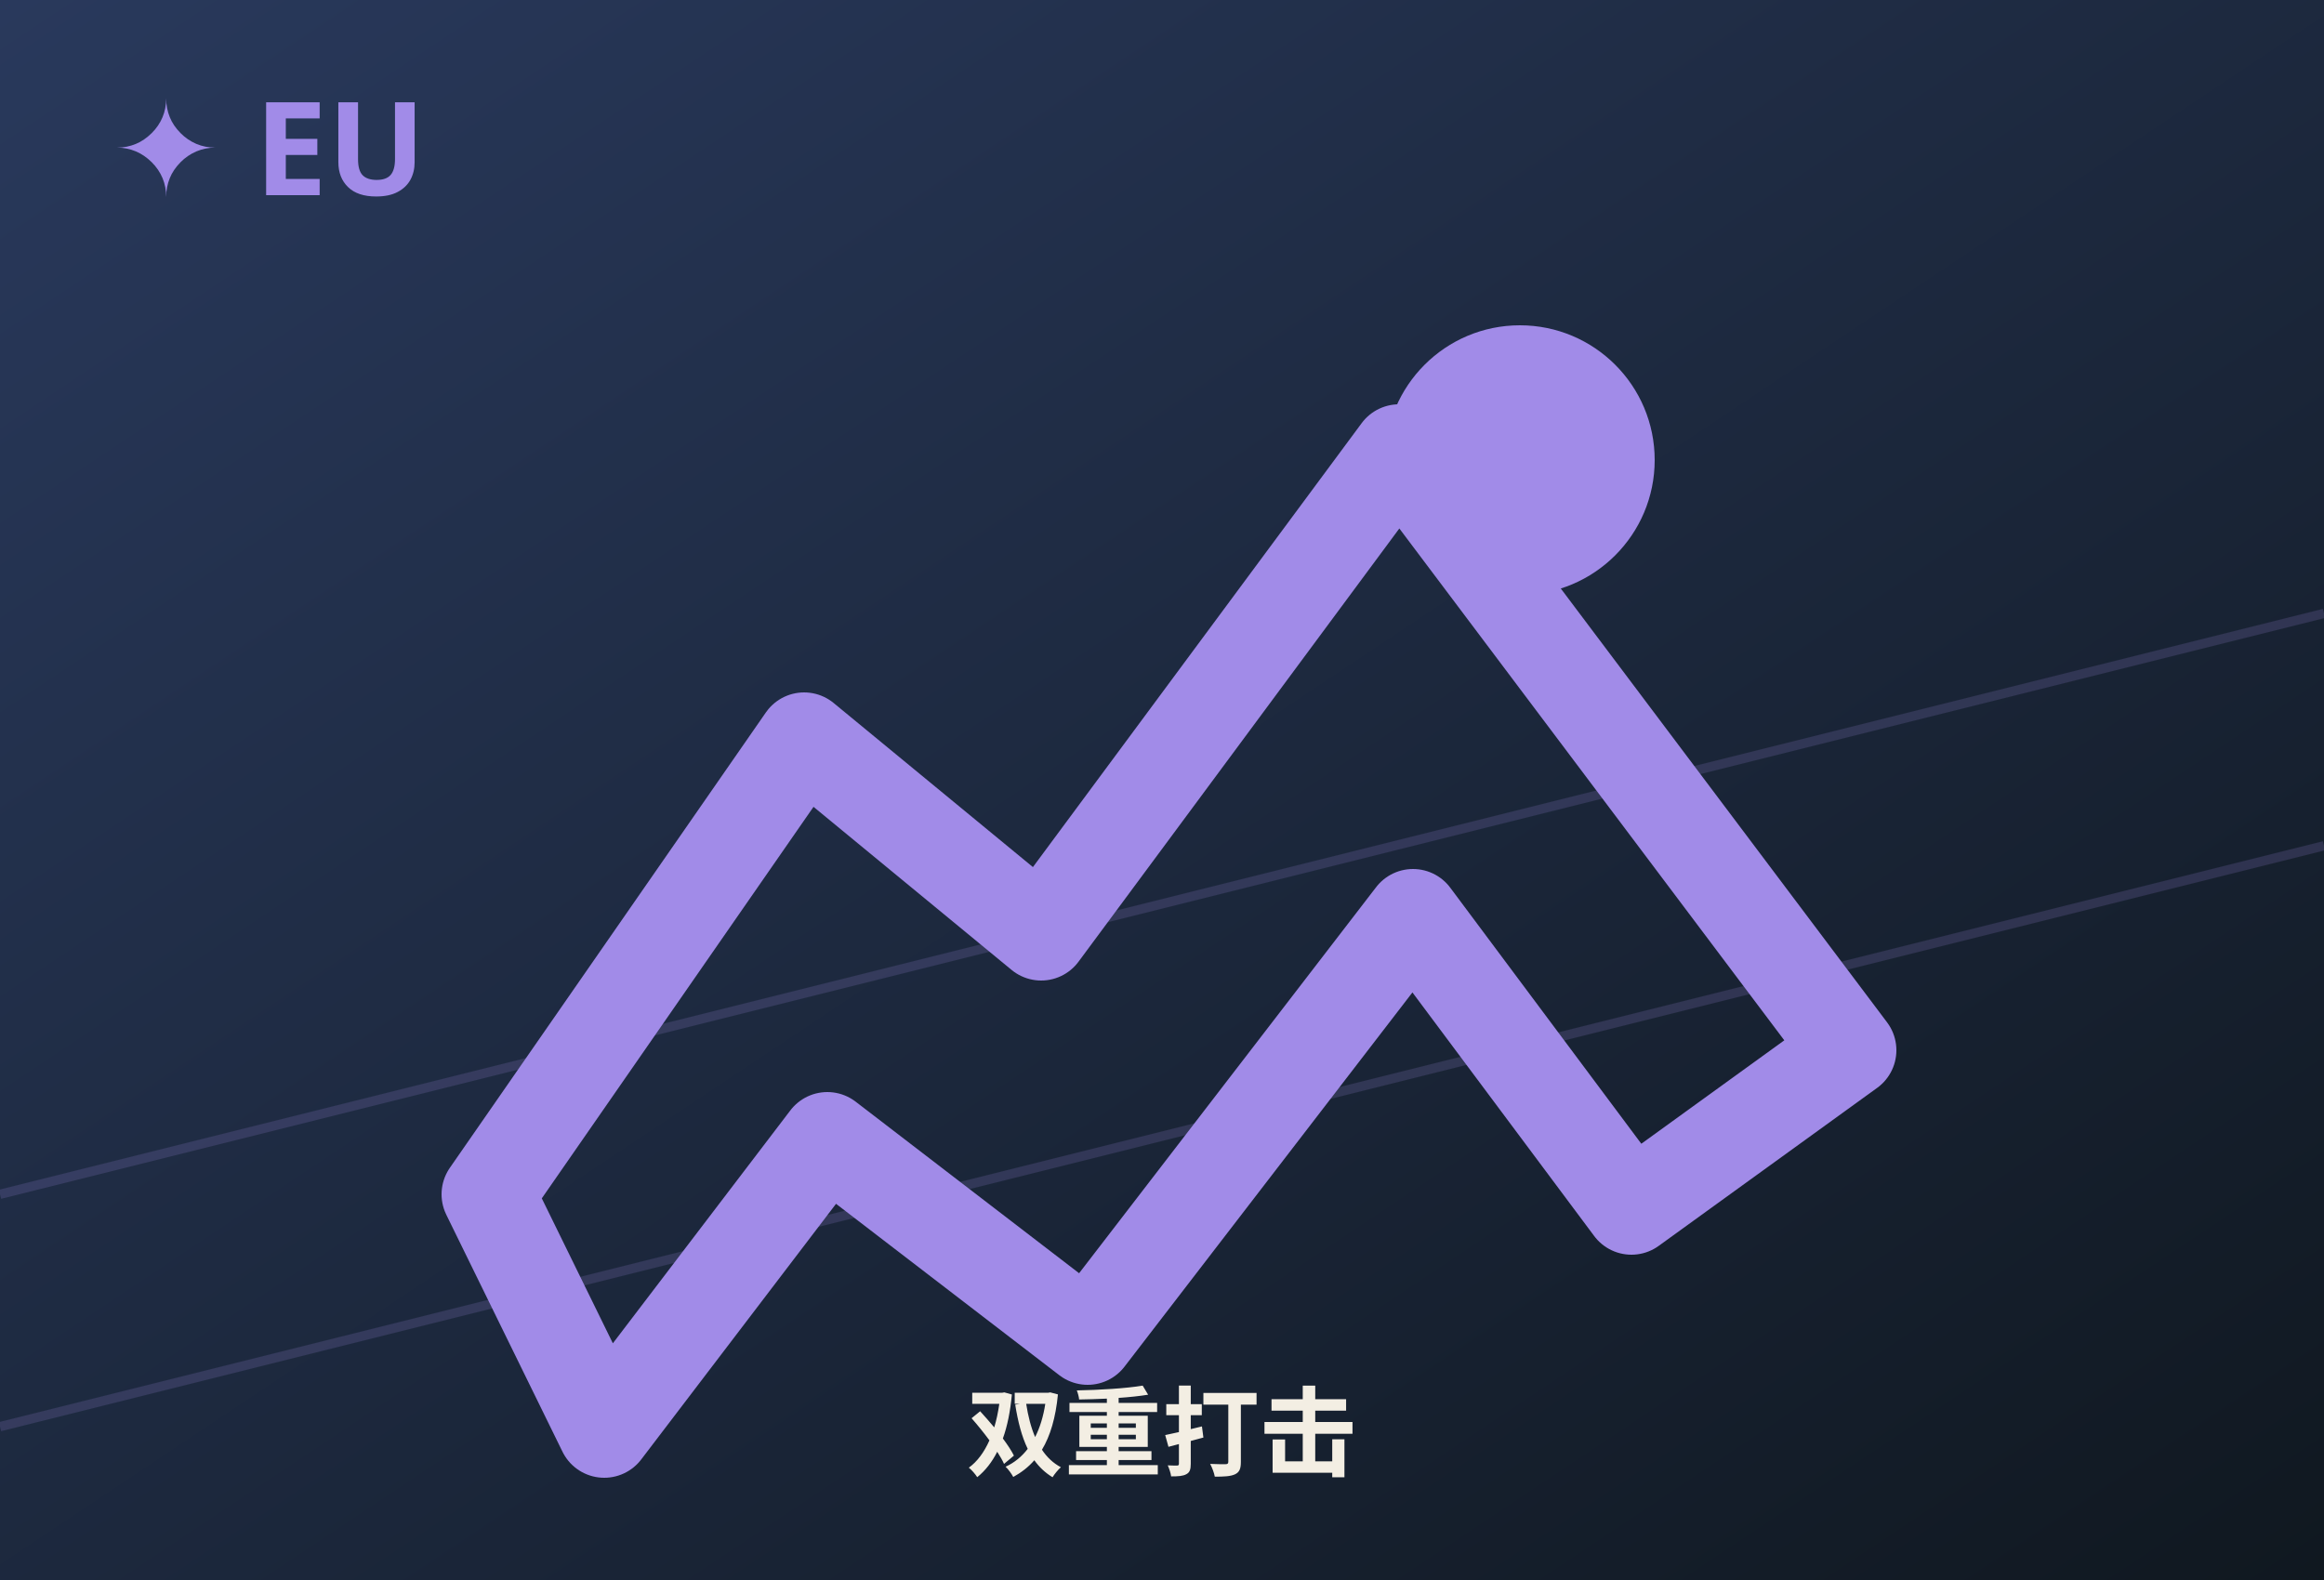
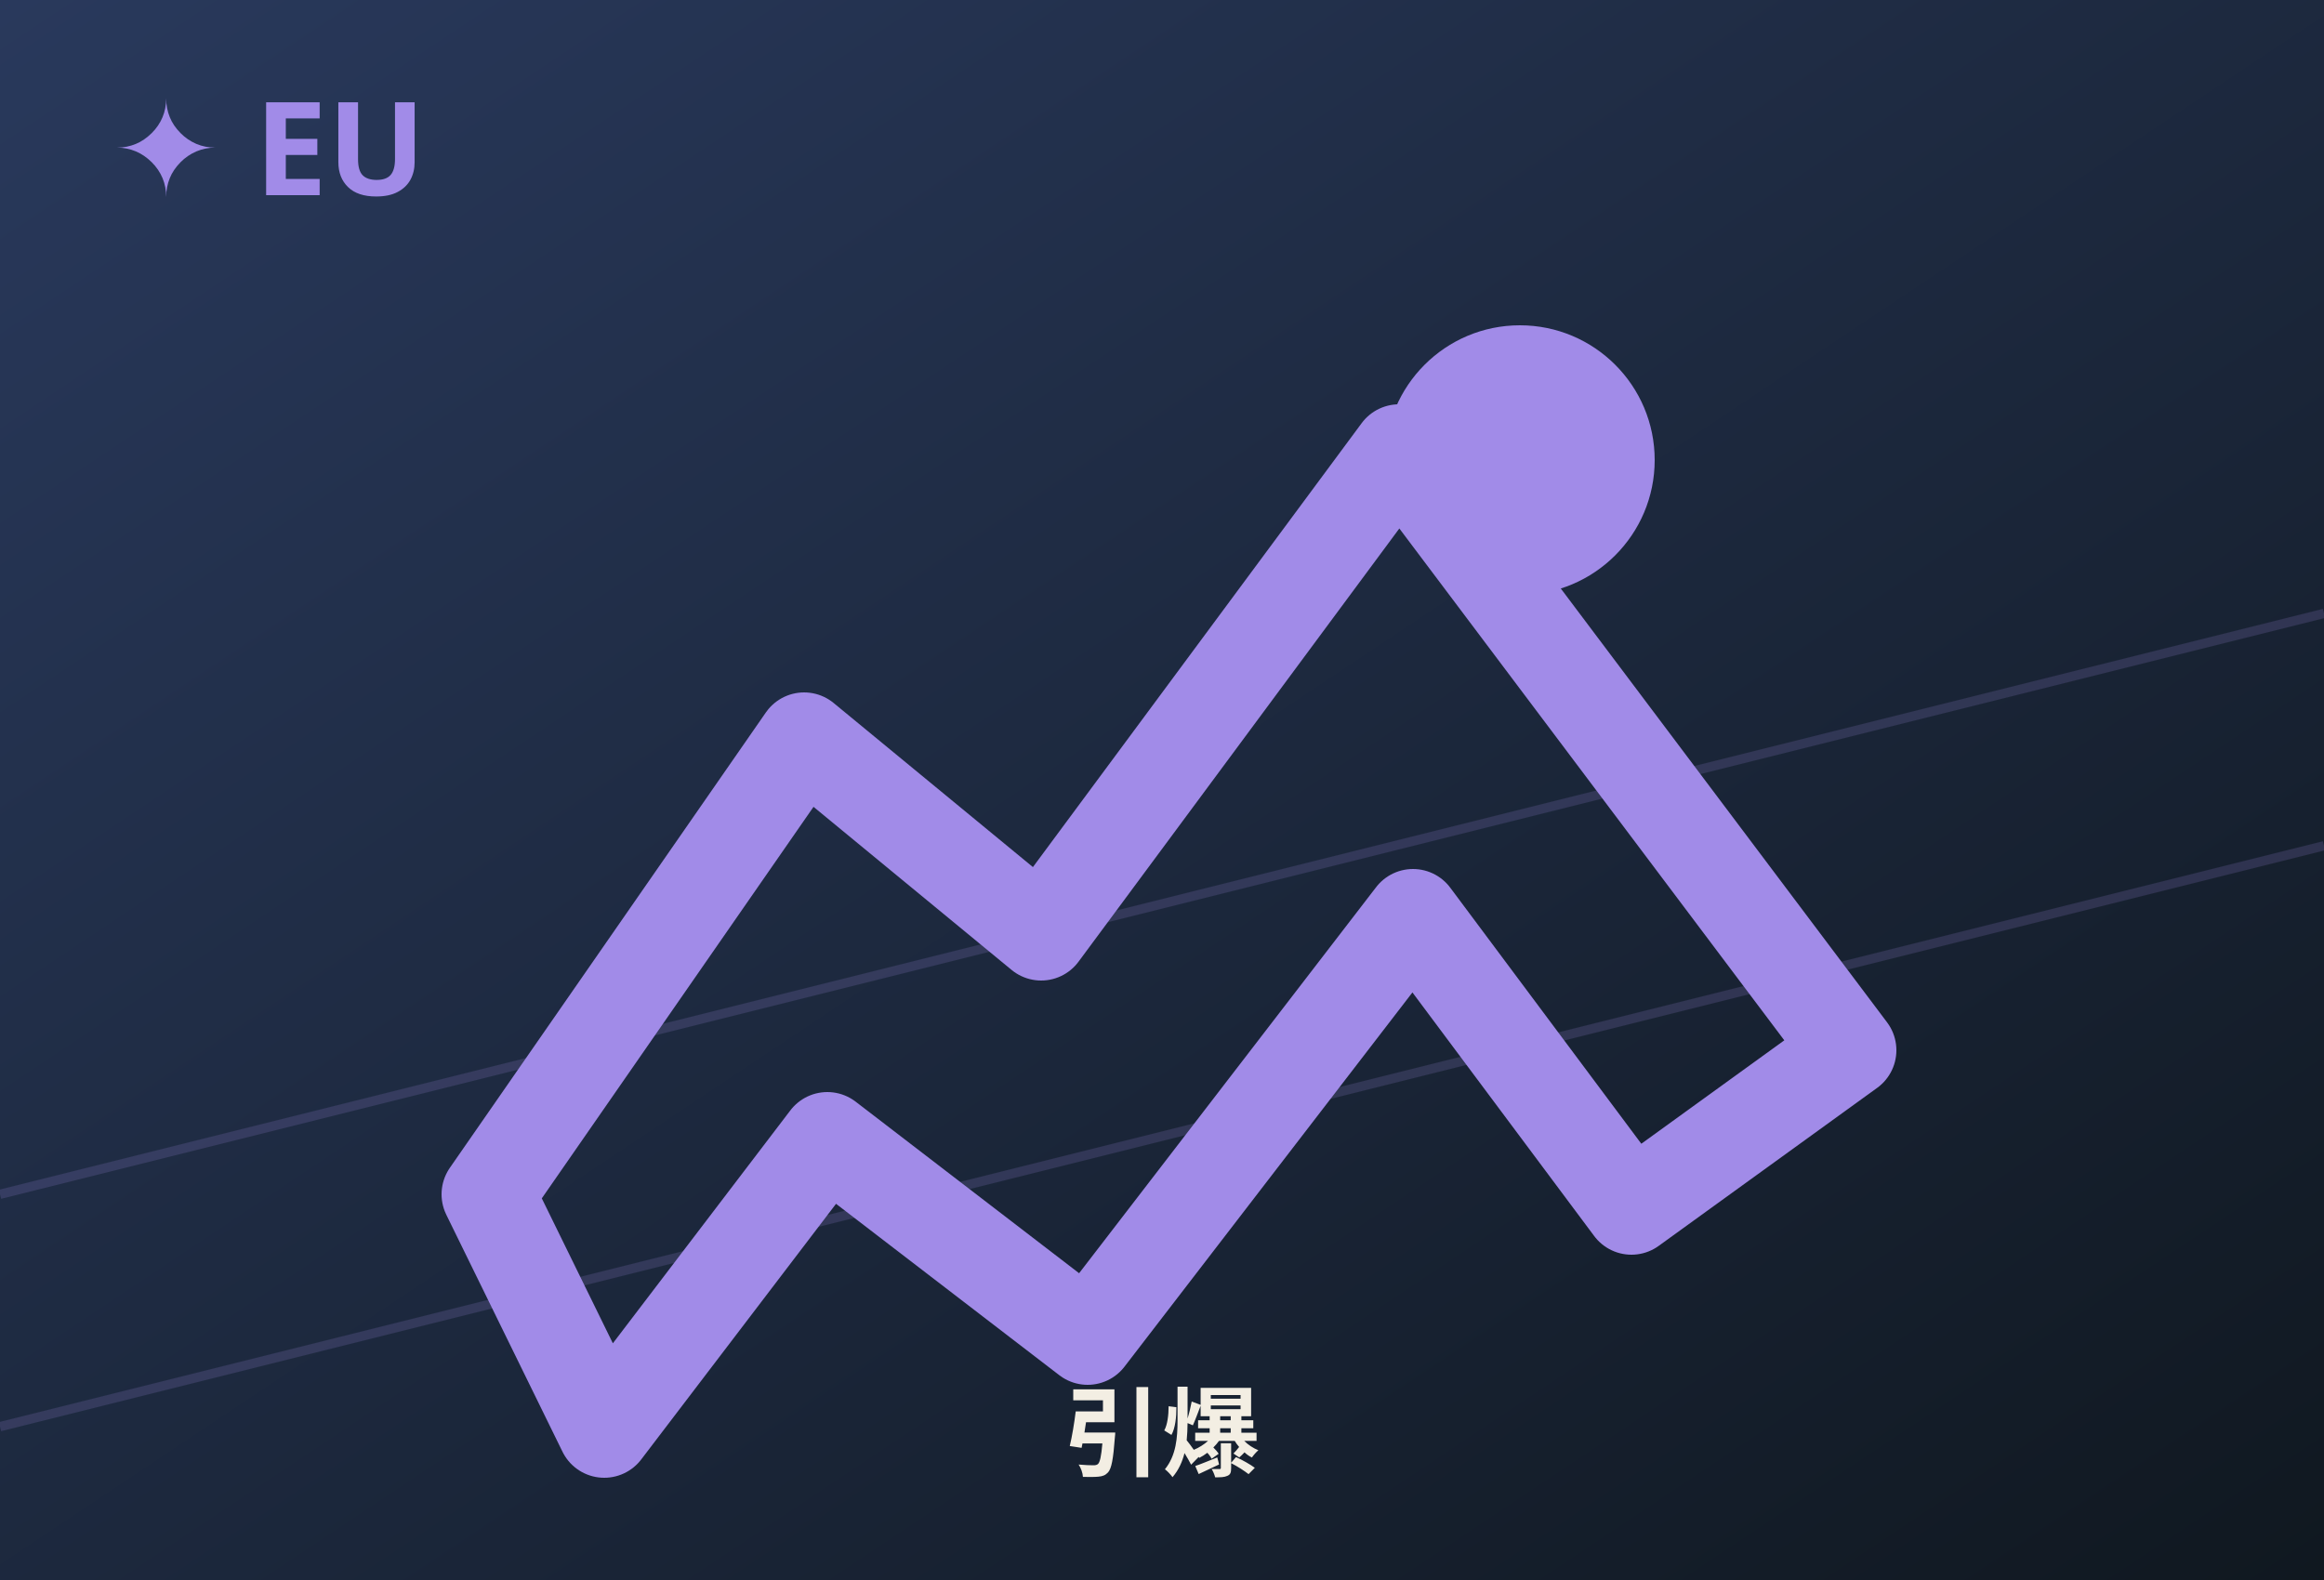
<svg xmlns="http://www.w3.org/2000/svg" viewBox="0 0 500 340">
  <defs>
    <linearGradient id="b" x2="1" y2="1">
      <stop stop-color="#29395c" />
      <stop offset="1" stop-color="#101820" />
    </linearGradient>
  </defs>
  <rect width="500" height="340" fill="url(#b)" />
  <path d="M0 257L500 132M0 307L500 182" stroke="#a18be8" stroke-opacity=".18" stroke-width="2" />
  <path d="M105 257l68-98 51 42 77-104 97 129-47 34-47-63-70 91-56-43-48 63z" fill="none" stroke="#a18be8" stroke-width="20" stroke-linejoin="round" />
  <circle cx="327" cy="99" r="29" fill="#a18be8" />
  <text x="24" y="42" fill="#a18be8" font-family="sans-serif" font-size="28" font-weight="700">✦ EU</text>
-   <text x="250" y="316" text-anchor="middle" fill="#f3eee3" font-family="sans-serif" font-size="21" font-weight="700">双重打击</text>
+   <text x="250" y="316" text-anchor="middle" fill="#f3eee3" font-family="sans-serif" font-size="21" font-weight="700">引爆</text>
</svg>
